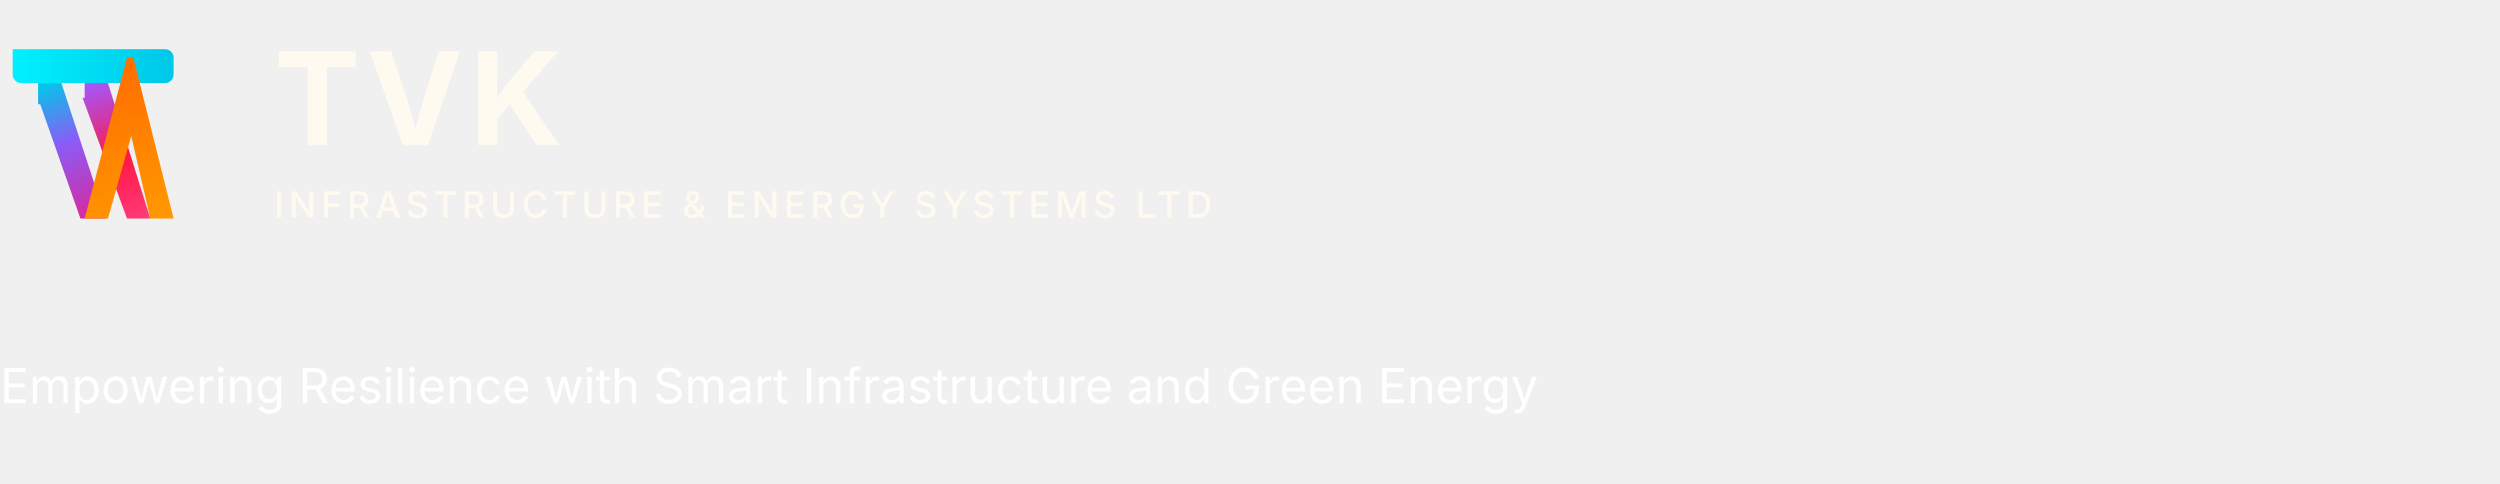
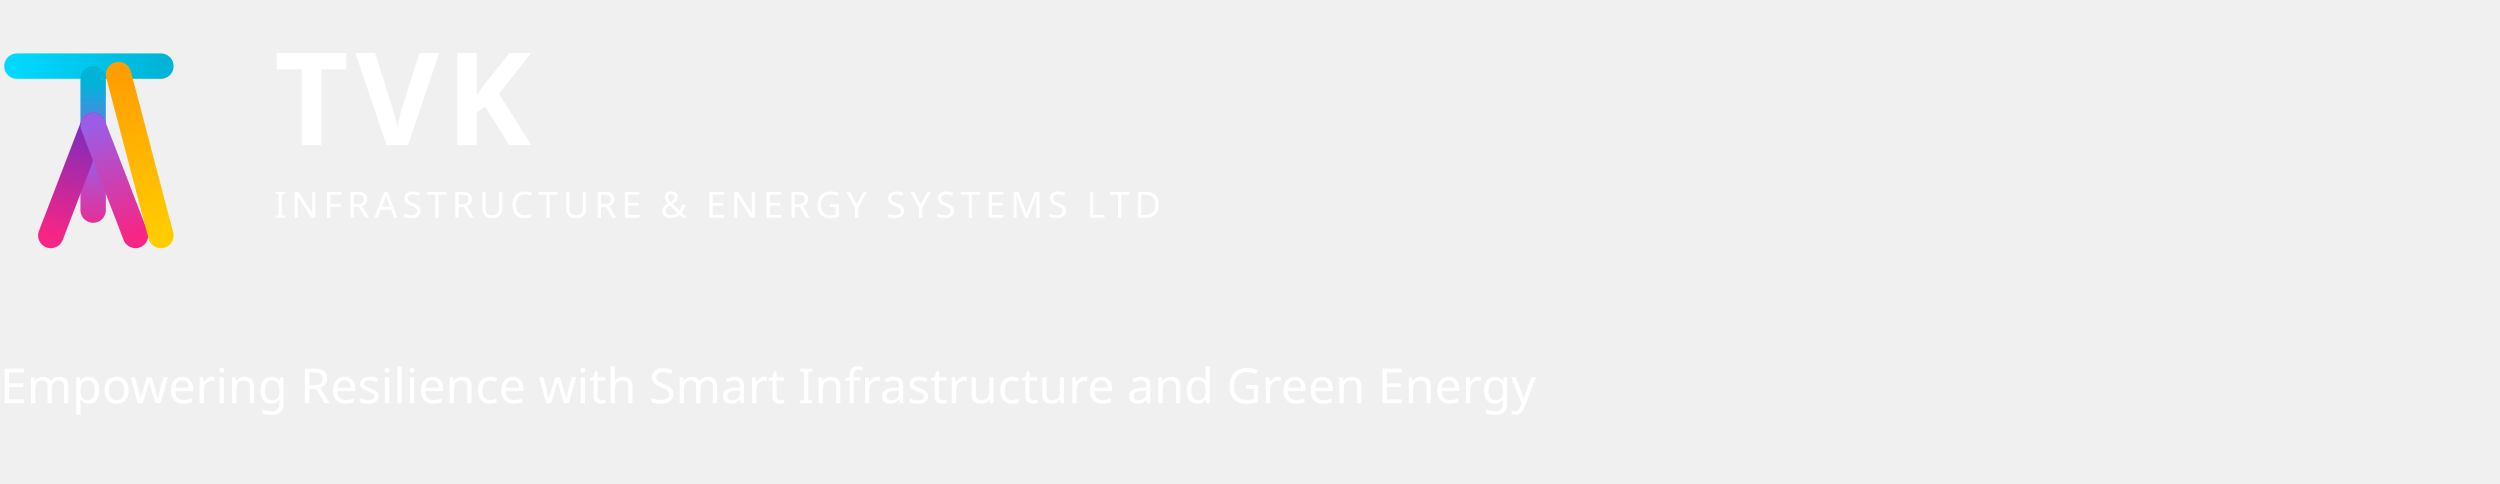
<svg xmlns="http://www.w3.org/2000/svg" viewBox="0 0 620 120" fill="none" role="img" aria-label="TVK Infrastructure and Energy Systems">
  <defs>
-     <linearGradient id="gCyan" x1="2" y1="6" x2="40" y2="6" gradientUnits="userSpaceOnUse">
-       <stop offset="0%" stop-color="#00f2ff" />
-       <stop offset="100%" stop-color="#00c8e8" />
+     <linearGradient id="gCyan" x1="4" y1="8" x2="38" y2="8" gradientUnits="userSpaceOnUse">
+       <stop offset="0%" stop-color="#00d8ff" />
+       <stop offset="100%" stop-color="#00b4d8" />
    </linearGradient>
-     <linearGradient id="gViolet" x1="10" y1="12" x2="22" y2="48" gradientUnits="userSpaceOnUse">
-       <stop offset="0%" stop-color="#00c8e8" />
-       <stop offset="40%" stop-color="#8b5cf6" />
-       <stop offset="100%" stop-color="#e91e8c" />
+     <linearGradient id="gStem" x1="22" y1="12" x2="22" y2="48" gradientUnits="userSpaceOnUse">
+       <stop offset="0%" stop-color="#00b4d8" />
+       <stop offset="50%" stop-color="#9b5de5" />
+       <stop offset="100%" stop-color="#f72585" />
    </linearGradient>
-     <linearGradient id="gMagenta" x1="18" y1="14" x2="30" y2="48" gradientUnits="userSpaceOnUse">
-       <stop offset="0%" stop-color="#a855f7" />
-       <stop offset="50%" stop-color="#ff1744" />
-       <stop offset="100%" stop-color="#ff4081" />
+     <linearGradient id="gVLeft" x1="22" y1="22" x2="12" y2="48" gradientUnits="userSpaceOnUse">
+       <stop offset="0%" stop-color="#7b2cbf" />
+       <stop offset="100%" stop-color="#f72585" />
    </linearGradient>
-     <linearGradient id="gWarm" x1="26" y1="8" x2="40" y2="48" gradientUnits="userSpaceOnUse">
-       <stop offset="0%" stop-color="#ff6d00" />
-       <stop offset="100%" stop-color="#ff9d00" />
+     <linearGradient id="gVRight" x1="22" y1="22" x2="32" y2="48" gradientUnits="userSpaceOnUse">
+       <stop offset="0%" stop-color="#9b5de5" />
+       <stop offset="100%" stop-color="#f72585" />
+     </linearGradient>
+     <linearGradient id="gWarm" x1="28" y1="10" x2="38" y2="48" gradientUnits="userSpaceOnUse">
+       <stop offset="0%" stop-color="#ff9e00" />
+       <stop offset="100%" stop-color="#ffcc00" />
    </linearGradient>
  </defs>
-   <g transform="translate(0, 8) scale(1.05)">
-     <path fill="url(#gCyan)" d="M3 4h36c1.1 0 2 .9 2 2v4c0 1.1-.9 2-2 2H25v5h-4V12H5c-1.1 0-2-.9-2-2V4z" />
-     <path fill="url(#gViolet)" d="M9 12h5.5l10.5 32H19L9.5 17H9v-5z" />
-     <path fill="url(#gMagenta)" d="M19.5 15.5L30 44h5.5L25.5 12H20v3.5z" />
-     <path fill="url(#gWarm)" d="M25 6h6.5l9.5 38h-5.5l-4.5-19.5-5.5 19.5H20l10-38z" />
+   <g transform="translate(0, 8) scale(1.05)" stroke-linecap="round" stroke-linejoin="round">
+     <line x1="4" y1="8" x2="38" y2="8" stroke="url(#gCyan)" stroke-width="6" />
+     <line x1="22" y1="11" x2="22" y2="42" stroke="url(#gStem)" stroke-width="6" />
+     <line x1="22" y1="22" x2="12" y2="48" stroke="url(#gVLeft)" stroke-width="6" />
+     <line x1="22" y1="22" x2="32" y2="48" stroke="url(#gVRight)" stroke-width="6" />
+     <line x1="28" y1="10" x2="38" y2="48" stroke="url(#gWarm)" stroke-width="6" />
  </g>
-   <text x="68" y="36" fill="#fefaf0" font-family="'IBM Plex Sans', system-ui, -apple-system, 'Segoe UI', sans-serif" font-size="32" font-weight="700" letter-spacing="0.05em">TVK</text>
-   <text x="68" y="54" fill="#fefaf0" font-family="'IBM Plex Sans', system-ui, -apple-system, 'Segoe UI', sans-serif" font-size="9" font-weight="500" letter-spacing="0.13em">INFRASTRUCTURE &amp; ENERGY SYSTEMS LTD</text>
-   <text x="0" y="100" fill="#ffffff" font-family="'Source Sans 3', system-ui, -apple-system, 'Segoe UI', sans-serif" font-size="12" font-weight="400">Empowering Resilience with Smart Infrastructure and Green Energy</text>
+   <text x="68" y="36" fill="#ffffff" font-family="'IBM Plex Sans', system-ui, sans-serif" font-size="32" font-weight="700" letter-spacing="0.05em">TVK</text>
+   <text x="68" y="54" fill="#ffffff" font-family="'IBM Plex Sans', system-ui, sans-serif" font-size="9" font-weight="500" letter-spacing="0.13em">INFRASTRUCTURE &amp; ENERGY SYSTEMS LTD</text>
+   <text x="0" y="100" fill="#ffffff" font-family="'Source Sans 3', system-ui, sans-serif" font-size="12" font-weight="400">Empowering Resilience with Smart Infrastructure and Green Energy</text>
</svg>
